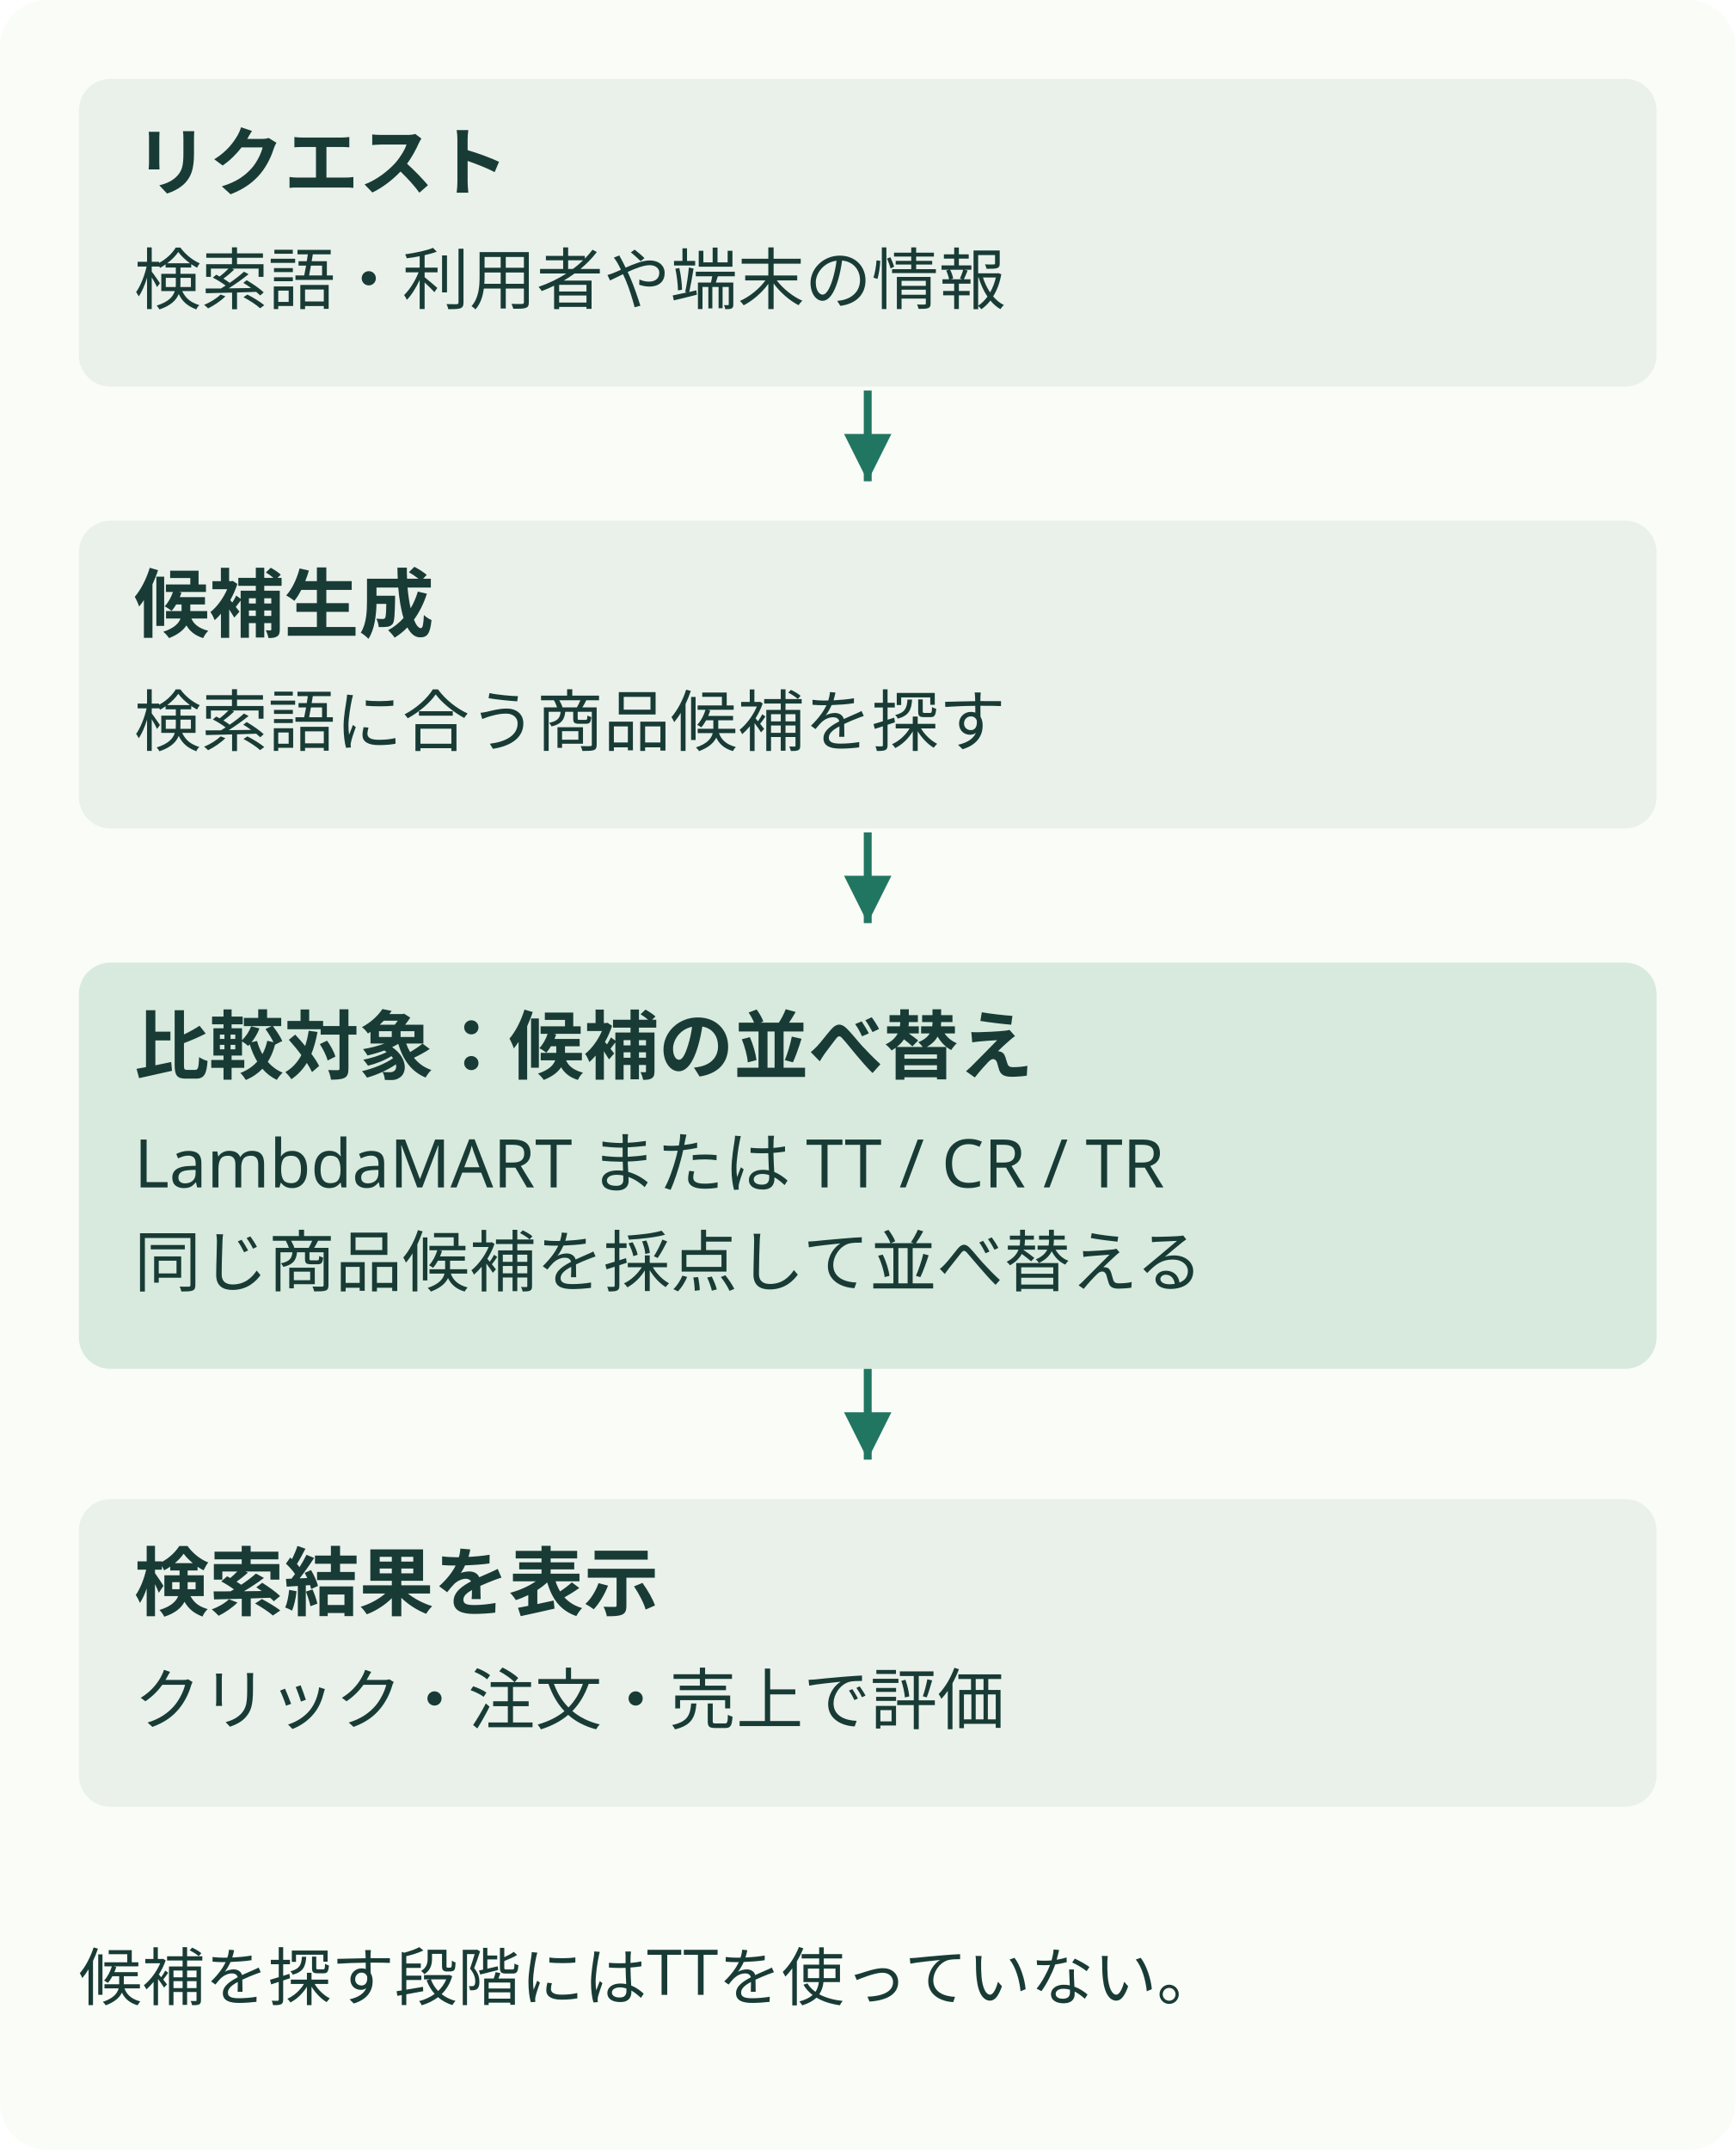
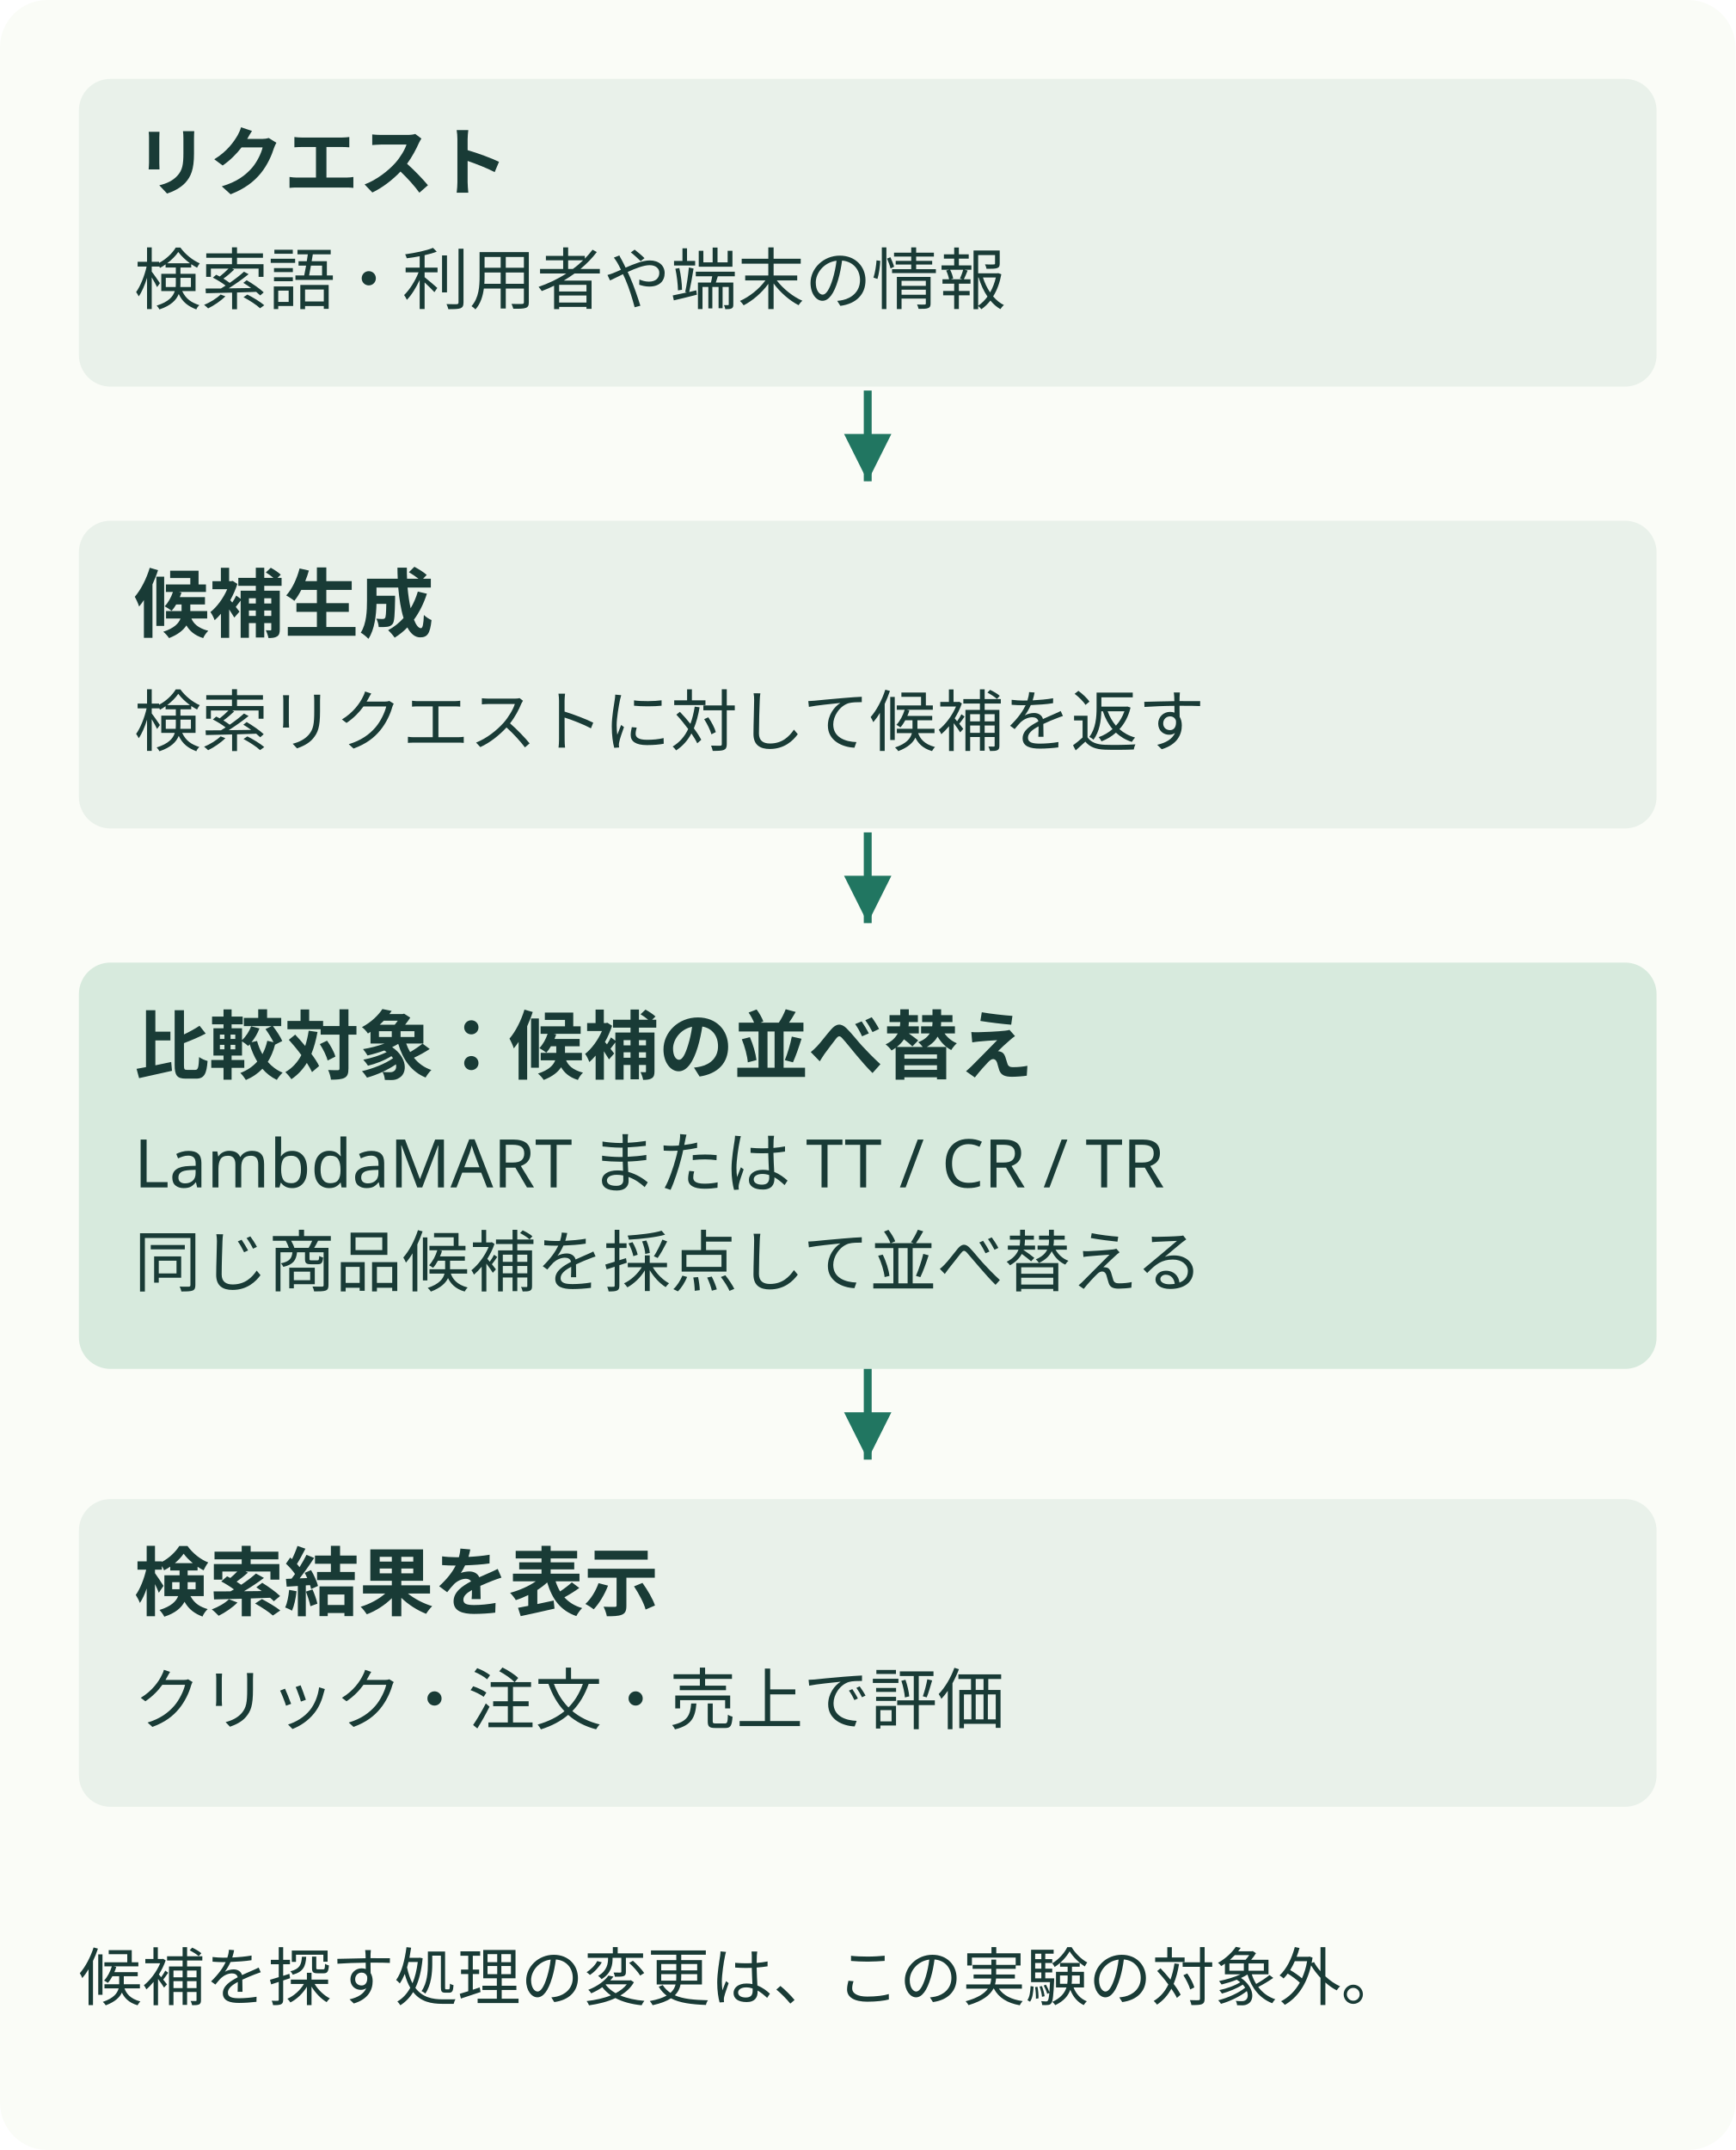
<svg xmlns="http://www.w3.org/2000/svg" viewBox="0 0 440 545" role="img" aria-labelledby="title desc">
  <defs>
    <marker id="arrow" markerWidth="8" markerHeight="8" refX="6" refY="3" orient="auto">
      <path d="M0,0 L6,3 L0,6" fill="#217661" />
    </marker>
  </defs>
  <rect width="440" height="545" rx="12" fill="#fafcf7" />
  <rect x="20" y="20" width="400" height="78" rx="8" fill="#e9f1ea" stroke="none" />
  <text x="34" y="48" font-family="sans-serif" font-size="19" font-weight="bold" fill="#193b36">リクエスト</text>
  <text x="34" y="77" font-family="sans-serif" font-size="17" font-weight="normal" fill="#193b36">検索語・利用者や端末の情報</text>
  <path d="M220,99 L220,122" fill="none" stroke="#217661" stroke-width="2" marker-end="url(#arrow)" />
  <rect x="20" y="132" width="400" height="78" rx="8" fill="#e9f1ea" stroke="none" />
  <text x="34" y="160" font-family="sans-serif" font-size="19" font-weight="bold" fill="#193b36">候補生成</text>
-   <text x="34" y="189" font-family="sans-serif" font-size="17" font-weight="normal" fill="#193b36">検索語に合う商品候補を探す</text>
+   <text x="34" y="189" font-family="sans-serif" font-size="17" font-weight="normal" fill="#193b36">検索リクエストに対して候補を返す</text>
  <path d="M220,211 L220,234" fill="none" stroke="#217661" stroke-width="2" marker-end="url(#arrow)" />
  <rect x="20" y="244" width="400" height="103" rx="8" fill="#d7eadd" stroke="none" />
  <text x="34" y="272" font-family="sans-serif" font-size="19" font-weight="bold" fill="#193b36">比較対象：候補の並べ替え</text>
  <text x="34" y="301" font-family="sans-serif" font-size="17" font-weight="normal" fill="#193b36">LambdaMART または TT / CR / TR</text>
  <text x="34" y="326" font-family="sans-serif" font-size="17" font-weight="normal" fill="#193b36">同じ商品候補を採点して並べ替える</text>
  <path d="M220,347 L220,370" fill="none" stroke="#217661" stroke-width="2" marker-end="url(#arrow)" />
  <rect x="20" y="380" width="400" height="78" rx="8" fill="#e9f1ea" stroke="none" />
  <text x="34" y="408" font-family="sans-serif" font-size="19" font-weight="bold" fill="#193b36">検索結果を表示</text>
  <text x="34" y="437" font-family="sans-serif" font-size="17" font-weight="normal" fill="#193b36">クリック・注文・売上で評価</text>
-   <text x="20" y="507" font-family="sans-serif" font-size="16" font-weight="normal" fill="#193b36">候補を探す段階にはTTを使っていない。</text>
+   <text x="20" y="507" font-family="sans-serif" font-size="16" font-weight="normal" fill="#193b36">候補を探す処理の変更は、この実験の対象外。</text>
</svg>
